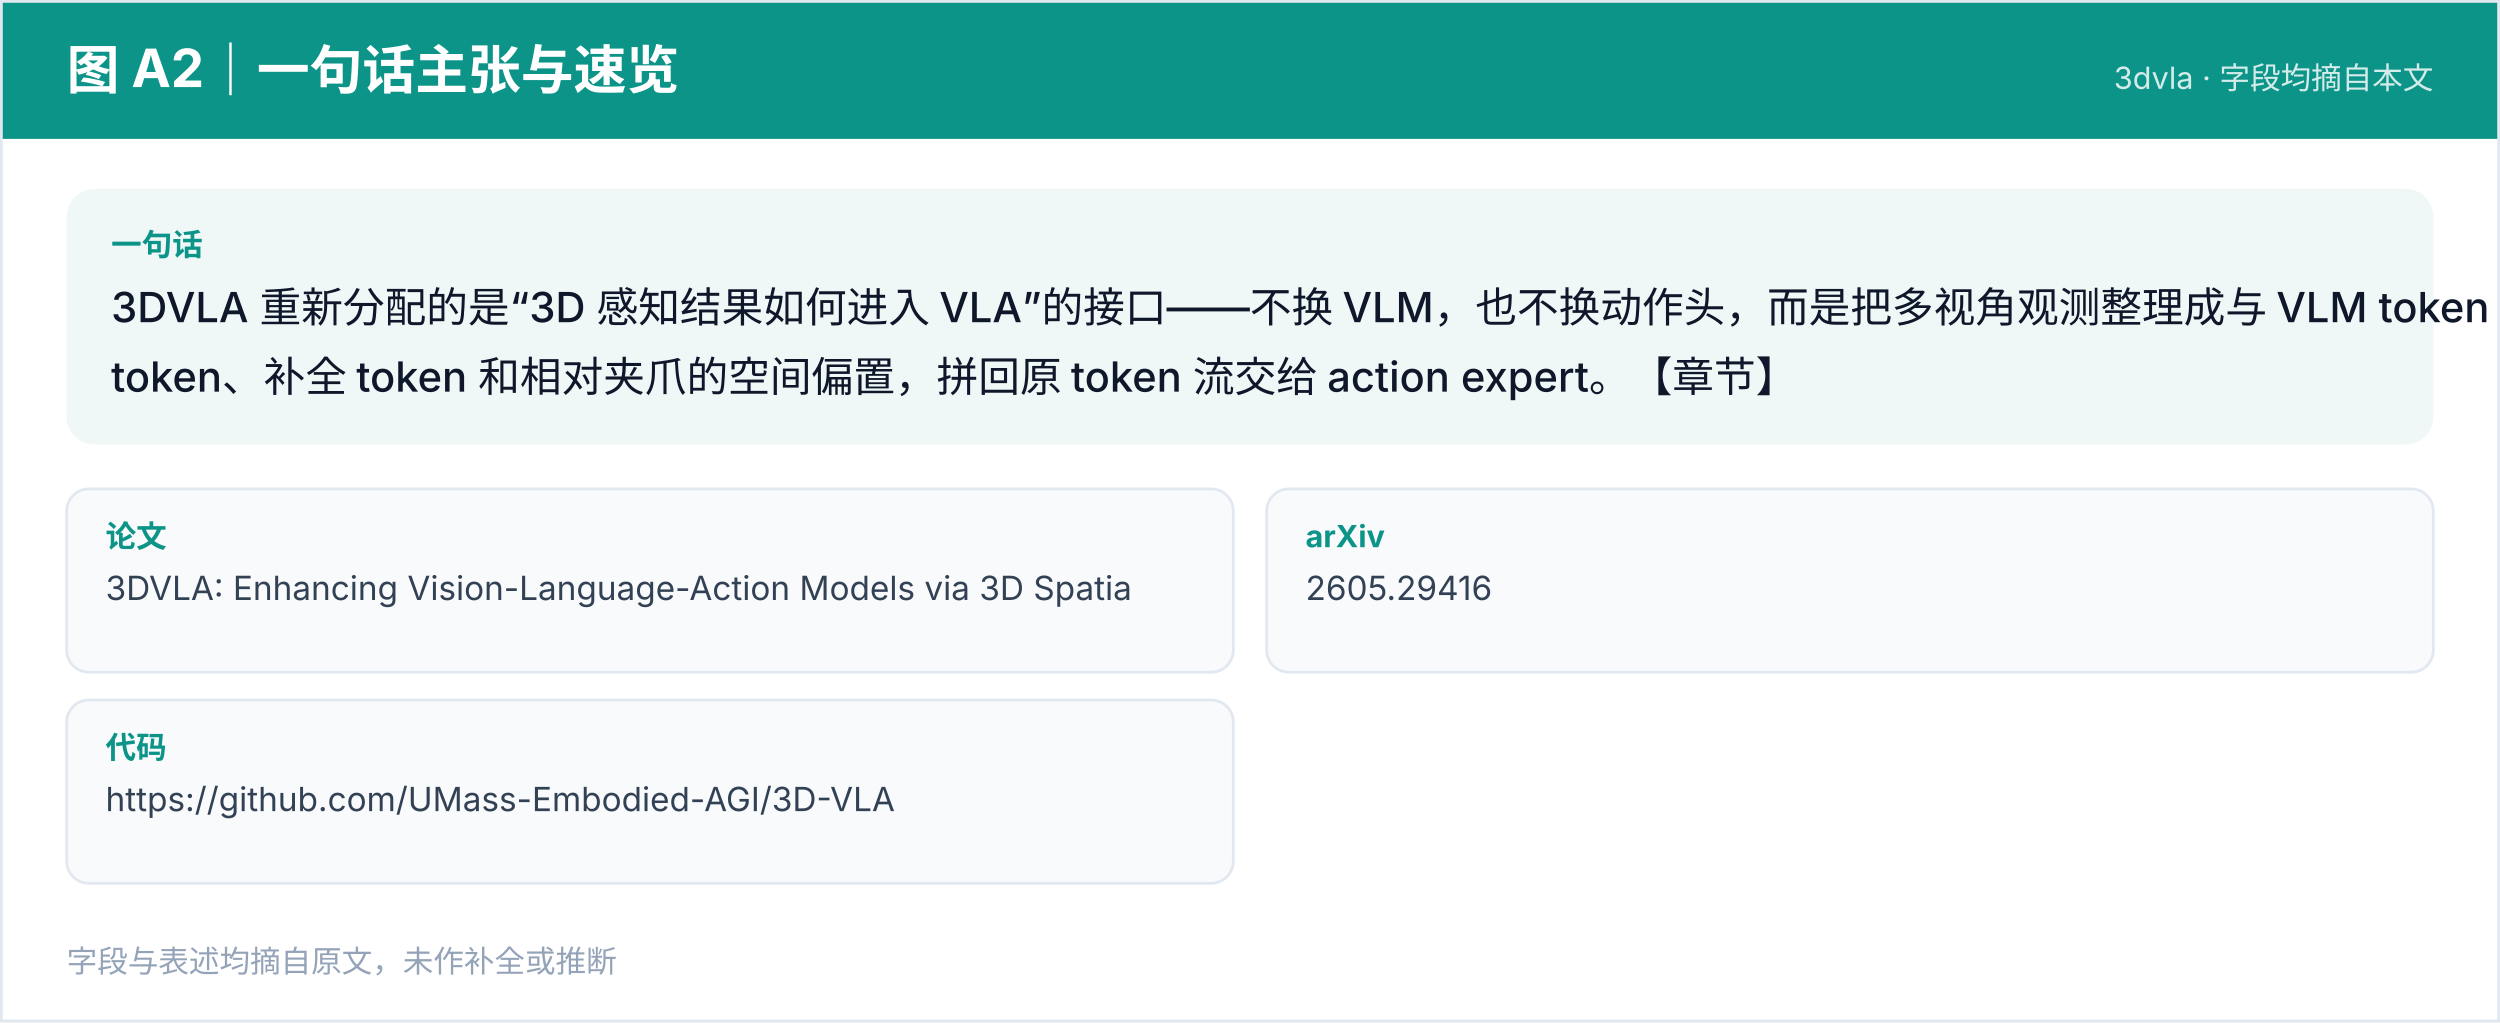
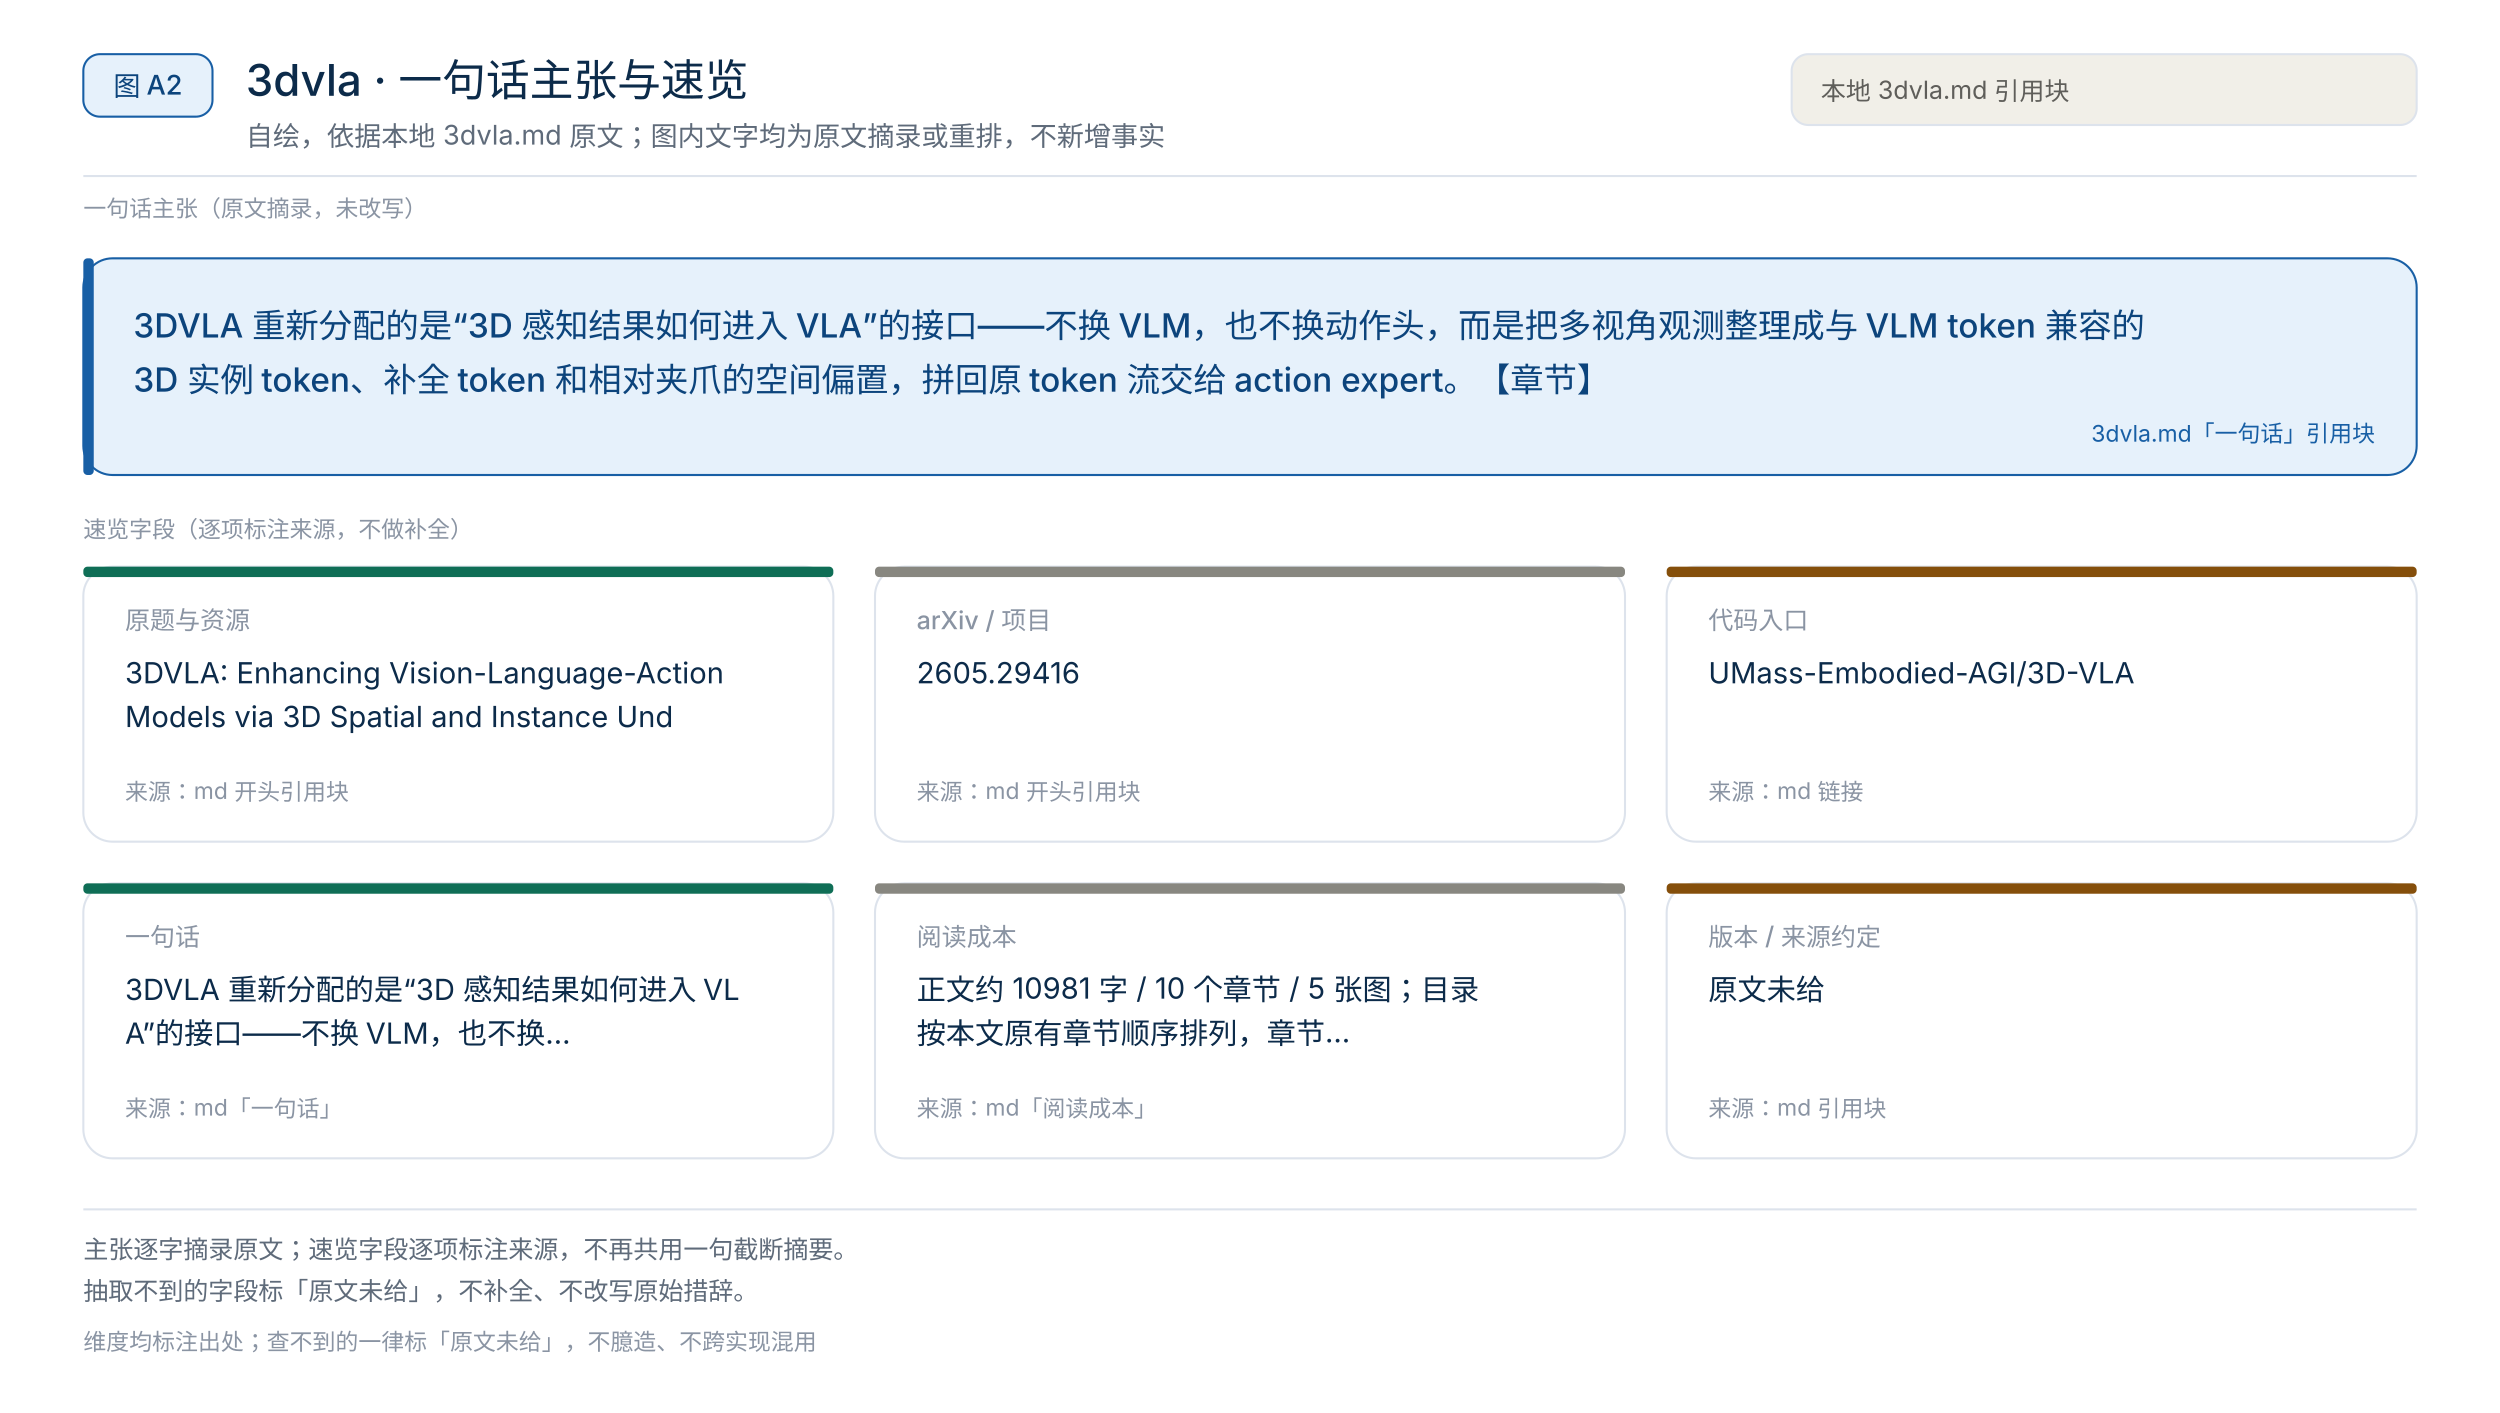
- <svg xmlns="http://www.w3.org/2000/svg" viewBox="0 0 900 368" width="900" height="368" font-family="PingFang SC, -apple-system, BlinkMacSystemFont, Microsoft YaHei, sans-serif">
-   <rect width="900" height="368" fill="#ffffff" />
-   <rect x="0" y="0" width="900" height="50" fill="#0d9488" />
-   <text x="24" y="32" font-size="19" fill="#ffffff" font-weight="700" text-anchor="start">图 A2｜一句话主张与速览</text>
-   <text x="876" y="32" font-size="11" fill="#ffffff" font-weight="400" text-anchor="end" opacity="0.82">3dvla · 字段均摘自本文</text>
-   <rect x="24" y="68" width="852" height="92" rx="10" fill="#0d9488" opacity="0.07" />
-   <text x="40" y="92" font-size="11" fill="#0d9488" font-weight="700" text-anchor="start">一句话</text>
-   <text x="40" y="116" font-size="15" fill="#0f172a" font-weight="500" text-anchor="start">3DVLA 重新分配的是“3D 感知结果如何进入 VLA”的接口——不换 VLM，也不换动作头，而是把多视角观测整理成与 VLM token 兼容的 3D 实例</text>
-   <text x="40" y="141" font-size="15" fill="#0f172a" font-weight="500" text-anchor="start"> token、补全 token 和相对夹爪的空间偏置，拼回原 token 流交给 action expert。【章节】</text>
-   <rect x="24" y="176" width="420" height="66" rx="8" fill="#f8fafc" stroke="#e2e8f0" />
-   <text x="38" y="197" font-size="11" fill="#0d9488" font-weight="700" text-anchor="start">论文</text>
-   <text x="38" y="216" font-size="12" fill="#334155" font-weight="400" text-anchor="start">3DVLA: Enhancing Vision-Language-Action Models via 3D Spatia</text>
-   <rect x="456" y="176" width="420" height="66" rx="8" fill="#f8fafc" stroke="#e2e8f0" />
-   <text x="470" y="197" font-size="11" fill="#0d9488" font-weight="700" text-anchor="start">arXiv</text>
-   <text x="470" y="216" font-size="12" fill="#334155" font-weight="400" text-anchor="start">2605.29416</text>
-   <rect x="24" y="252" width="420" height="66" rx="8" fill="#f8fafc" stroke="#e2e8f0" />
-   <text x="38" y="273" font-size="11" fill="#0d9488" font-weight="700" text-anchor="start">代码</text>
-   <text x="38" y="292" font-size="12" fill="#334155" font-weight="400" text-anchor="start">https://github.com/UMass-Embodied-AGI/3D-VLA</text>
-   <text x="24" y="350" font-size="11" fill="#94a3b8" font-weight="400" text-anchor="start">字段与表述均摘自原文，未作补全或推断</text>
-   <rect x="0.5" y="0.5" width="899" height="367" fill="none" stroke="#e2e8f0" />
+ <svg xmlns="http://www.w3.org/2000/svg" width="1200" height="678" viewBox="0 0 1200 678" role="img">
+   <defs>
+     <marker id="arrow" viewBox="0 0 10 10" refX="8" refY="5" markerWidth="6" markerHeight="6" orient="auto-start-reverse">
+       <path d="M2 1L8 5L2 9" fill="none" stroke="#185FA5" stroke-width="1.6" stroke-linecap="round" stroke-linejoin="round" />
+     </marker>
+   </defs>
+   <rect x="0" y="0" width="1200" height="678" rx="0" fill="#FFFFFF" stroke="#FFFFFF" stroke-width="1" />
+   <text x="118" y="46" font-family="-apple-system,BlinkMacSystemFont,'PingFang SC','Microsoft YaHei',sans-serif" font-size="21" font-weight="500" fill="#0C2B4A" text-anchor="start">3dvla · 一句话主张与速览</text>
+   <text x="118" y="70" font-family="-apple-system,BlinkMacSystemFont,'PingFang SC','Microsoft YaHei',sans-serif" font-size="13" font-weight="400" fill="#5F6B7A" text-anchor="start">自绘，依据本地 3dvla.md 原文；图内文字均为原文摘录或重排，不新增事实</text>
+   <rect x="40" y="84" width="1120" height="1" rx="0" fill="#DDE3EC" stroke="#DDE3EC" stroke-width="0" />
+   <rect x="860" y="26" width="300" height="34" rx="8" fill="#F1EFE8" stroke="#DDE3EC" stroke-width="1" />
+   <text x="874" y="48" font-family="-apple-system,BlinkMacSystemFont,'PingFang SC','Microsoft YaHei',sans-serif" font-size="12" font-weight="400" fill="#5F5E5A" text-anchor="start">本地 3dvla.md 引用块</text>
+   <rect x="40" y="26" width="62" height="30" rx="8" fill="#E6F1FB" stroke="#185FA5" stroke-width="1" />
+   <text x="71" y="46" font-family="-apple-system,BlinkMacSystemFont,'PingFang SC','Microsoft YaHei',sans-serif" font-size="13" font-weight="500" fill="#0C447C" text-anchor="middle">图 A2</text>
+   <text x="40" y="104" font-family="-apple-system,BlinkMacSystemFont,'PingFang SC','Microsoft YaHei',sans-serif" font-size="11" font-weight="400" fill="#8A94A3" text-anchor="start">一句话主张（原文摘录，未改写）</text>
+   <rect x="40" y="124" width="1120" height="104" rx="14" fill="#E6F1FB" stroke="#185FA5" stroke-width="1" />
+   <rect x="40" y="124" width="5" height="104" rx="2" fill="#185FA5" stroke="#185FA5" stroke-width="0" />
+   <text x="64" y="162" font-family="-apple-system,BlinkMacSystemFont,'PingFang SC','Microsoft YaHei',sans-serif" font-size="16" font-weight="500" fill="#0C447C" text-anchor="start">3DVLA 重新分配的是“3D 感知结果如何进入 VLA”的接口——不换 VLM，也不换动作头，而是把多视角观测整理成与 VLM token 兼容的 </text>
+   <text x="64" y="188" font-family="-apple-system,BlinkMacSystemFont,'PingFang SC','Microsoft YaHei',sans-serif" font-size="16" font-weight="500" fill="#0C447C" text-anchor="start">3D 实例 token、补全 token 和相对夹爪的空间偏置，拼回原 token 流交给 action expert。【章节】</text>
+   <text x="1140" y="212" font-family="-apple-system,BlinkMacSystemFont,'PingFang SC','Microsoft YaHei',sans-serif" font-size="11" font-weight="400" fill="#185FA5" text-anchor="end">3dvla.md「一句话」引用块</text>
+   <text x="40" y="258" font-family="-apple-system,BlinkMacSystemFont,'PingFang SC','Microsoft YaHei',sans-serif" font-size="11" font-weight="400" fill="#8A94A3" text-anchor="start">速览字段（逐项标注来源，不做补全）</text>
+   <rect x="40" y="272" width="360" height="132" rx="14" fill="#FFFFFF" stroke="#DDE3EC" stroke-width="1" />
+   <rect x="40" y="272" width="360" height="5" rx="2" fill="#0F6E56" stroke="#0F6E56" stroke-width="0" />
+   <text x="60" y="302" font-family="-apple-system,BlinkMacSystemFont,'PingFang SC','Microsoft YaHei',sans-serif" font-size="12" font-weight="500" fill="#8A94A3" text-anchor="start">原题与资源</text>
+   <text x="60" y="328" font-family="-apple-system,BlinkMacSystemFont,'PingFang SC','Microsoft YaHei',sans-serif" font-size="14" font-weight="400" fill="#0C2B4A" text-anchor="start">3DVLA: Enhancing Vision-Language-Action</text>
+   <text x="60" y="349" font-family="-apple-system,BlinkMacSystemFont,'PingFang SC','Microsoft YaHei',sans-serif" font-size="14" font-weight="400" fill="#0C2B4A" text-anchor="start"> Models via 3D Spatial and Instance Und</text>
+   <text x="60" y="384" font-family="-apple-system,BlinkMacSystemFont,'PingFang SC','Microsoft YaHei',sans-serif" font-size="11" font-weight="400" fill="#8A94A3" text-anchor="start">来源：md 开头引用块</text>
+   <rect x="420" y="272" width="360" height="132" rx="14" fill="#FFFFFF" stroke="#DDE3EC" stroke-width="1" />
+   <rect x="420" y="272" width="360" height="5" rx="2" fill="#888780" stroke="#888780" stroke-width="0" />
+   <text x="440" y="302" font-family="-apple-system,BlinkMacSystemFont,'PingFang SC','Microsoft YaHei',sans-serif" font-size="12" font-weight="500" fill="#8A94A3" text-anchor="start">arXiv / 项目</text>
+   <text x="440" y="328" font-family="-apple-system,BlinkMacSystemFont,'PingFang SC','Microsoft YaHei',sans-serif" font-size="14" font-weight="400" fill="#0C2B4A" text-anchor="start">2605.29416</text>
+   <text x="440" y="384" font-family="-apple-system,BlinkMacSystemFont,'PingFang SC','Microsoft YaHei',sans-serif" font-size="11" font-weight="400" fill="#8A94A3" text-anchor="start">来源：md 开头引用块</text>
+   <rect x="800" y="272" width="360" height="132" rx="14" fill="#FFFFFF" stroke="#DDE3EC" stroke-width="1" />
+   <rect x="800" y="272" width="360" height="5" rx="2" fill="#854F0B" stroke="#854F0B" stroke-width="0" />
+   <text x="820" y="302" font-family="-apple-system,BlinkMacSystemFont,'PingFang SC','Microsoft YaHei',sans-serif" font-size="12" font-weight="500" fill="#8A94A3" text-anchor="start">代码入口</text>
+   <text x="820" y="328" font-family="-apple-system,BlinkMacSystemFont,'PingFang SC','Microsoft YaHei',sans-serif" font-size="14" font-weight="400" fill="#0C2B4A" text-anchor="start">UMass-Embodied-AGI/3D-VLA</text>
+   <text x="820" y="384" font-family="-apple-system,BlinkMacSystemFont,'PingFang SC','Microsoft YaHei',sans-serif" font-size="11" font-weight="400" fill="#8A94A3" text-anchor="start">来源：md 链接</text>
+   <rect x="40" y="424" width="360" height="132" rx="14" fill="#FFFFFF" stroke="#DDE3EC" stroke-width="1" />
+   <rect x="40" y="424" width="360" height="5" rx="2" fill="#0F6E56" stroke="#0F6E56" stroke-width="0" />
+   <text x="60" y="454" font-family="-apple-system,BlinkMacSystemFont,'PingFang SC','Microsoft YaHei',sans-serif" font-size="12" font-weight="500" fill="#8A94A3" text-anchor="start">一句话</text>
+   <text x="60" y="480" font-family="-apple-system,BlinkMacSystemFont,'PingFang SC','Microsoft YaHei',sans-serif" font-size="14" font-weight="400" fill="#0C2B4A" text-anchor="start">3DVLA 重新分配的是“3D 感知结果如何进入 VL</text>
+   <text x="60" y="501" font-family="-apple-system,BlinkMacSystemFont,'PingFang SC','Microsoft YaHei',sans-serif" font-size="14" font-weight="400" fill="#0C2B4A" text-anchor="start">A”的接口——不换 VLM，也不换…</text>
+   <text x="60" y="536" font-family="-apple-system,BlinkMacSystemFont,'PingFang SC','Microsoft YaHei',sans-serif" font-size="11" font-weight="400" fill="#8A94A3" text-anchor="start">来源：md「一句话」</text>
+   <rect x="420" y="424" width="360" height="132" rx="14" fill="#FFFFFF" stroke="#DDE3EC" stroke-width="1" />
+   <rect x="420" y="424" width="360" height="5" rx="2" fill="#888780" stroke="#888780" stroke-width="0" />
+   <text x="440" y="454" font-family="-apple-system,BlinkMacSystemFont,'PingFang SC','Microsoft YaHei',sans-serif" font-size="12" font-weight="500" fill="#8A94A3" text-anchor="start">阅读成本</text>
+   <text x="440" y="480" font-family="-apple-system,BlinkMacSystemFont,'PingFang SC','Microsoft YaHei',sans-serif" font-size="14" font-weight="400" fill="#0C2B4A" text-anchor="start">正文约 10981 字 / 10 个章节 / 5 张图；目录</text>
+   <text x="440" y="501" font-family="-apple-system,BlinkMacSystemFont,'PingFang SC','Microsoft YaHei',sans-serif" font-size="14" font-weight="400" fill="#0C2B4A" text-anchor="start">按本文原有章节顺序排列，章节…</text>
+   <text x="440" y="536" font-family="-apple-system,BlinkMacSystemFont,'PingFang SC','Microsoft YaHei',sans-serif" font-size="11" font-weight="400" fill="#8A94A3" text-anchor="start">来源：md「阅读成本」</text>
+   <rect x="800" y="424" width="360" height="132" rx="14" fill="#FFFFFF" stroke="#DDE3EC" stroke-width="1" />
+   <rect x="800" y="424" width="360" height="5" rx="2" fill="#854F0B" stroke="#854F0B" stroke-width="0" />
+   <text x="820" y="454" font-family="-apple-system,BlinkMacSystemFont,'PingFang SC','Microsoft YaHei',sans-serif" font-size="12" font-weight="500" fill="#8A94A3" text-anchor="start">版本 / 来源约定</text>
+   <text x="820" y="480" font-family="-apple-system,BlinkMacSystemFont,'PingFang SC','Microsoft YaHei',sans-serif" font-size="14" font-weight="400" fill="#0C2B4A" text-anchor="start">原文未给</text>
+   <text x="820" y="536" font-family="-apple-system,BlinkMacSystemFont,'PingFang SC','Microsoft YaHei',sans-serif" font-size="11" font-weight="400" fill="#8A94A3" text-anchor="start">来源：md 引用块</text>
+   <rect x="40" y="580" width="1120" height="1" rx="0" fill="#DDE3EC" stroke="#DDE3EC" stroke-width="0" />
+   <text x="40" y="604" font-family="-apple-system,BlinkMacSystemFont,'PingFang SC','Microsoft YaHei',sans-serif" font-size="12" font-weight="400" fill="#5F6B7A" text-anchor="start">主张逐字摘录原文；速览字段逐项标注来源，不再共用一句截断摘要。</text>
+   <text x="40" y="624" font-family="-apple-system,BlinkMacSystemFont,'PingFang SC','Microsoft YaHei',sans-serif" font-size="12" font-weight="400" fill="#5F6B7A" text-anchor="start">抽取不到的字段标「原文未给」，不补全、不改写原始措辞。</text>
+   <text x="40" y="648" font-family="-apple-system,BlinkMacSystemFont,'PingFang SC','Microsoft YaHei',sans-serif" font-size="11" font-weight="400" fill="#8A94A3" text-anchor="start">维度均标注出处；查不到的一律标「原文未给」，不臆造、不跨实现混用</text>
</svg>
